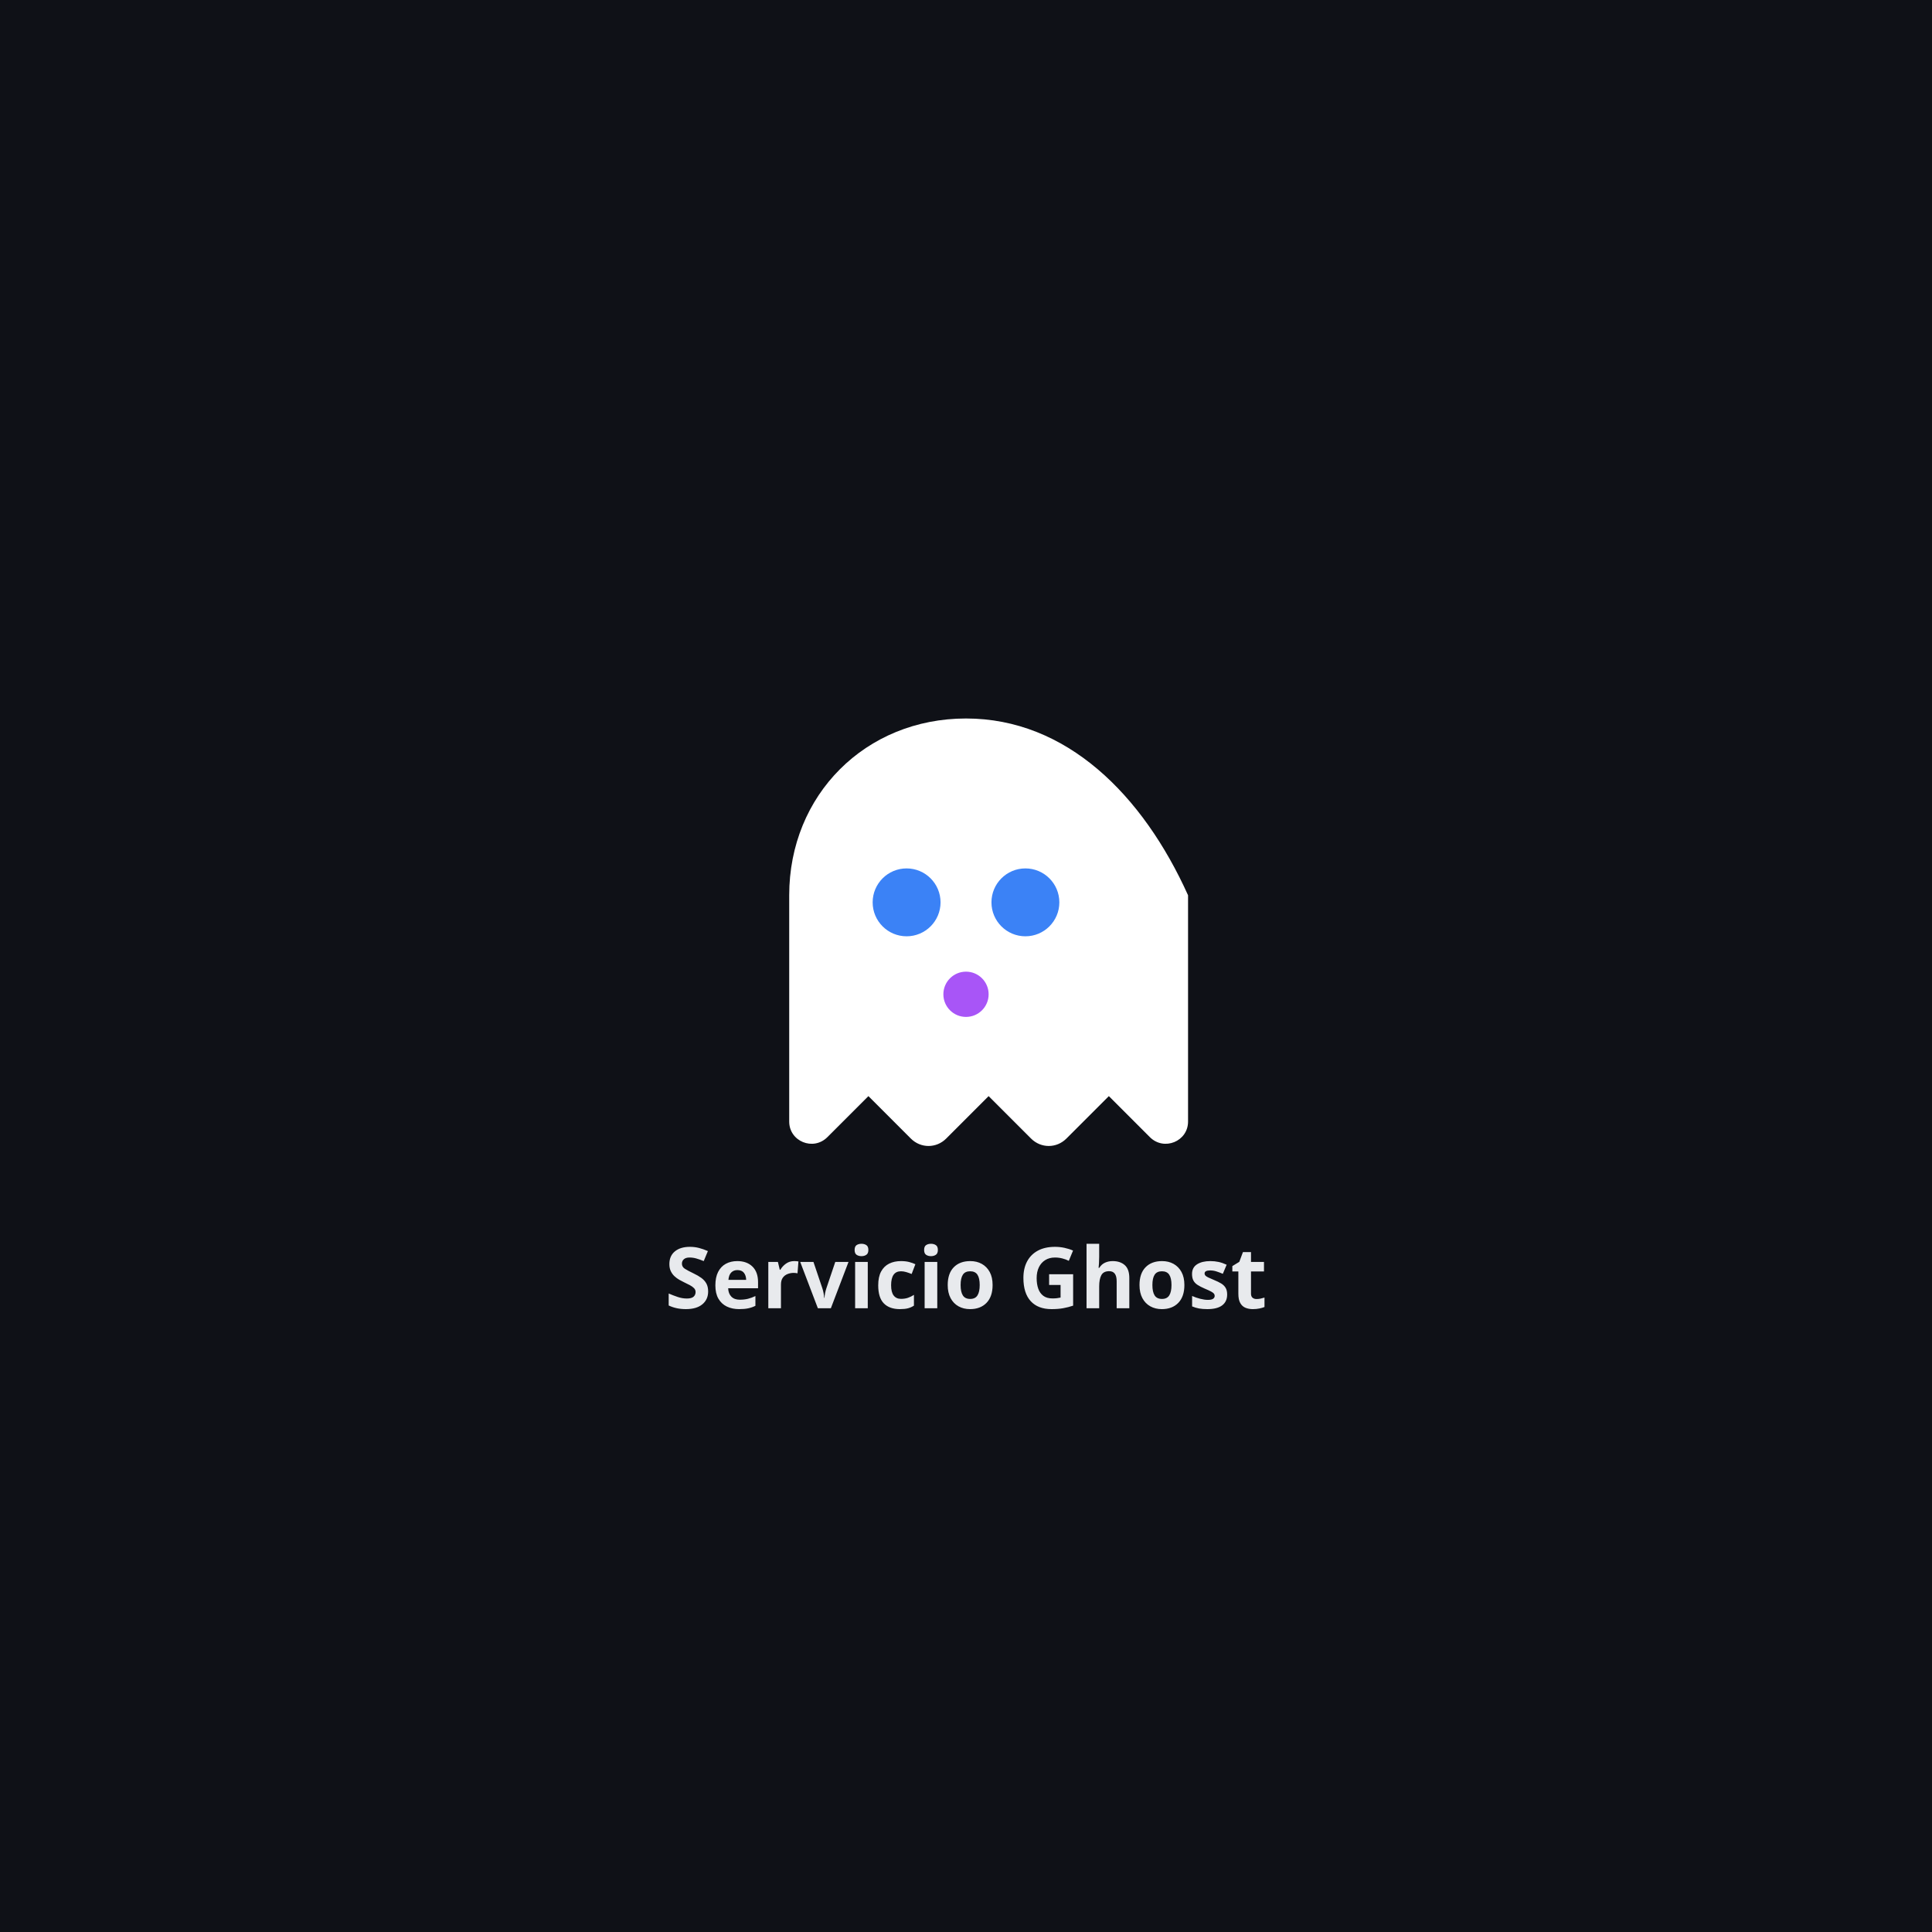
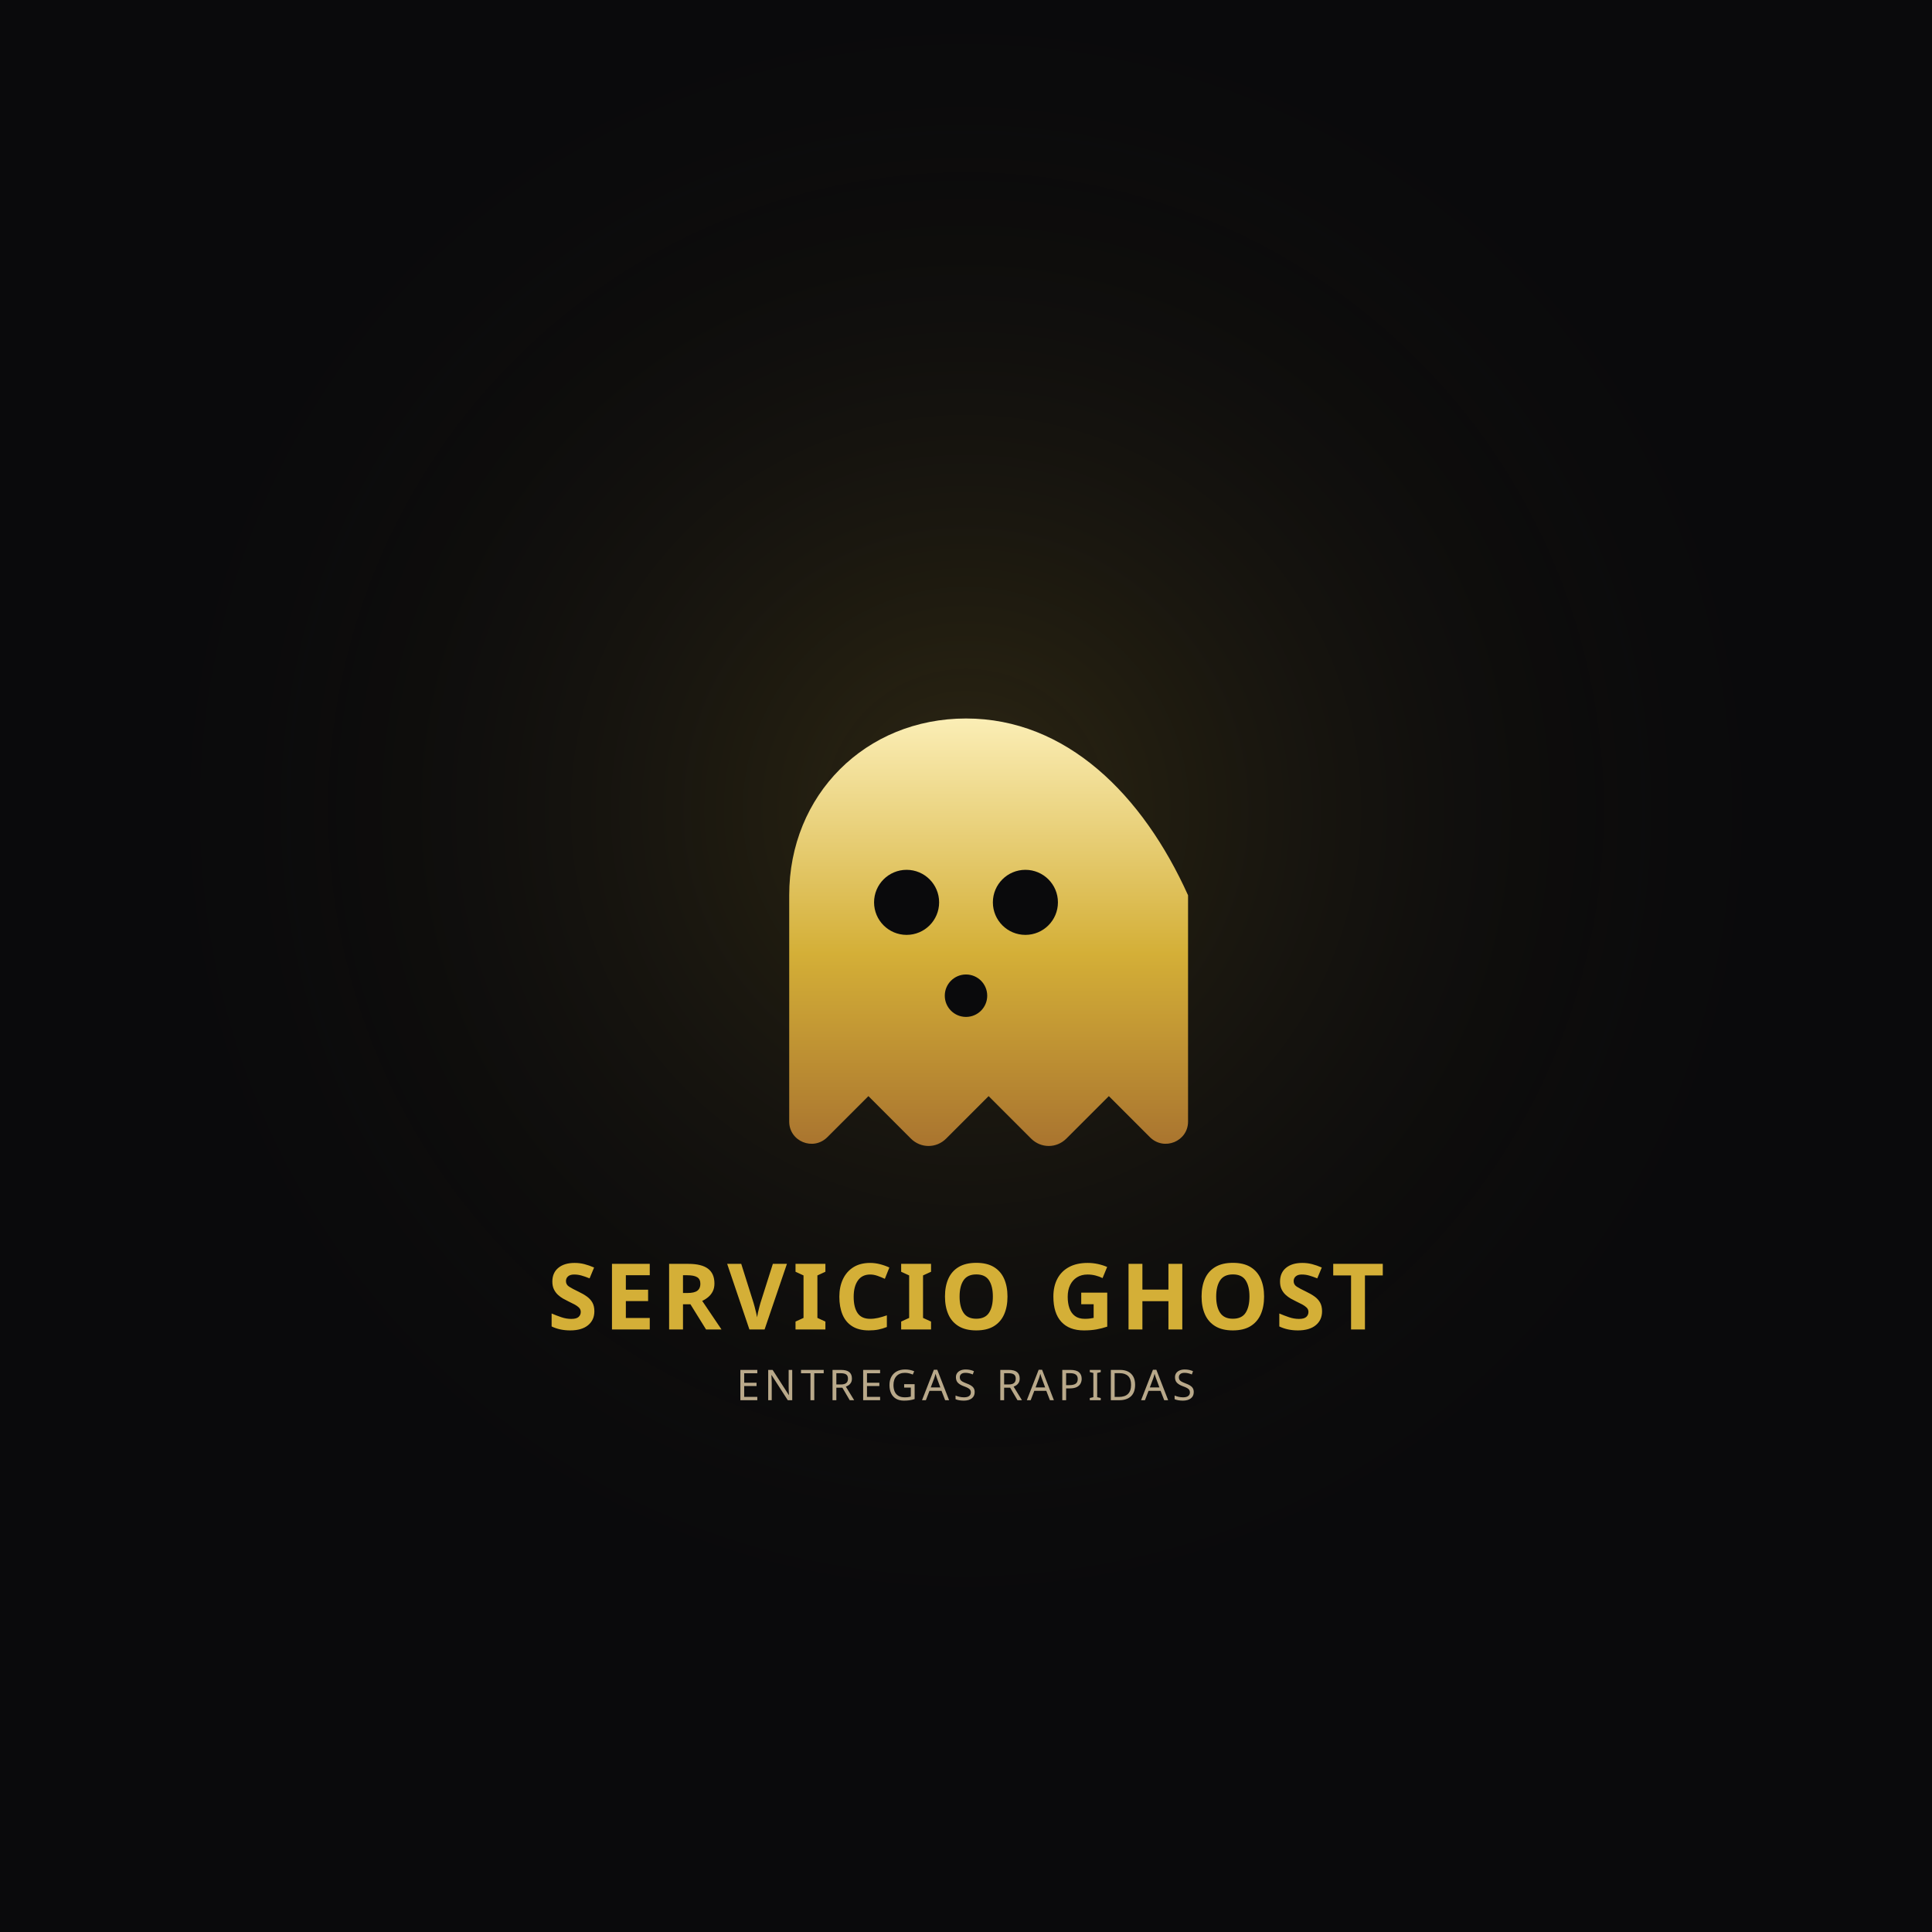
<svg xmlns="http://www.w3.org/2000/svg" viewBox="0 0 2732 2732" width="2732" height="2732">
-   <rect width="2732" height="2732" fill="#0f1117" />
+   <defs>
+     <radialGradient id="halo" cx="50%" cy="42%" r="45%">
+       <stop offset="0" stop-color="rgba(212,175,55,0.18)" />
+       <stop offset="1" stop-color="rgba(0,0,0,0)" />
+     </radialGradient>
+     <linearGradient id="gold" x1="0" y1="0" x2="0" y2="1">
+       <stop offset="0" stop-color="#fbeeb6" />
+       <stop offset="0.55" stop-color="#d4af37" />
+       <stop offset="1" stop-color="#a9742f" />
+     </linearGradient>
+   </defs>
+   <rect width="2732" height="2732" fill="#0a0a0c" />
+   <rect width="2732" height="2732" fill="url(#halo)" />
  <g transform="translate(1116,1016)">
-     <path fill="#ffffff" d="M250 0C108 0 0 108 0 250v320c0 28 34 42 54 22l58-58 60 60c14 14 36 14 50 0l60-60 60 60c14 14 36 14 50 0l60-60 58 58c20 20 54 6 54-22V250C500 108 392 0 250 0z" />
-     <circle cx="166" cy="260" r="48" fill="#3b82f6" />
-     <circle cx="334" cy="260" r="48" fill="#3b82f6" />
-     <circle cx="250" cy="390" r="32" fill="#a855f7" />
+     <path fill="url(#gold)" d="M250 0C108 0 0 108 0 250v320c0 28 34 42 54 22l58-58 60 60c14 14 36 14 50 0l60-60 60 60c14 14 36 14 50 0l60-60 58 58c20 20 54 6 54-22V250C500 108 392 0 250 0z" />
+     <circle cx="166" cy="260" r="46" fill="#0a0a0c" />
+     <circle cx="334" cy="260" r="46" fill="#0a0a0c" />
+     <circle cx="250" cy="392" r="30" fill="#0a0a0c" />
  </g>
-   <text x="1366" y="1850" font-family="system-ui,sans-serif" font-size="120" fill="#e8eaed" text-anchor="middle" font-weight="700">Servicio Ghost</text>
+   <text x="1366" y="1880" font-family="system-ui,sans-serif" font-size="130" fill="#d4af37" text-anchor="middle" font-weight="800" letter-spacing="8">SERVICIO GHOST</text>
+   <text x="1366" y="1980" font-family="system-ui,sans-serif" font-size="60" fill="#b9a98a" text-anchor="middle" letter-spacing="6">ENTREGAS RAPIDAS</text>
</svg>
